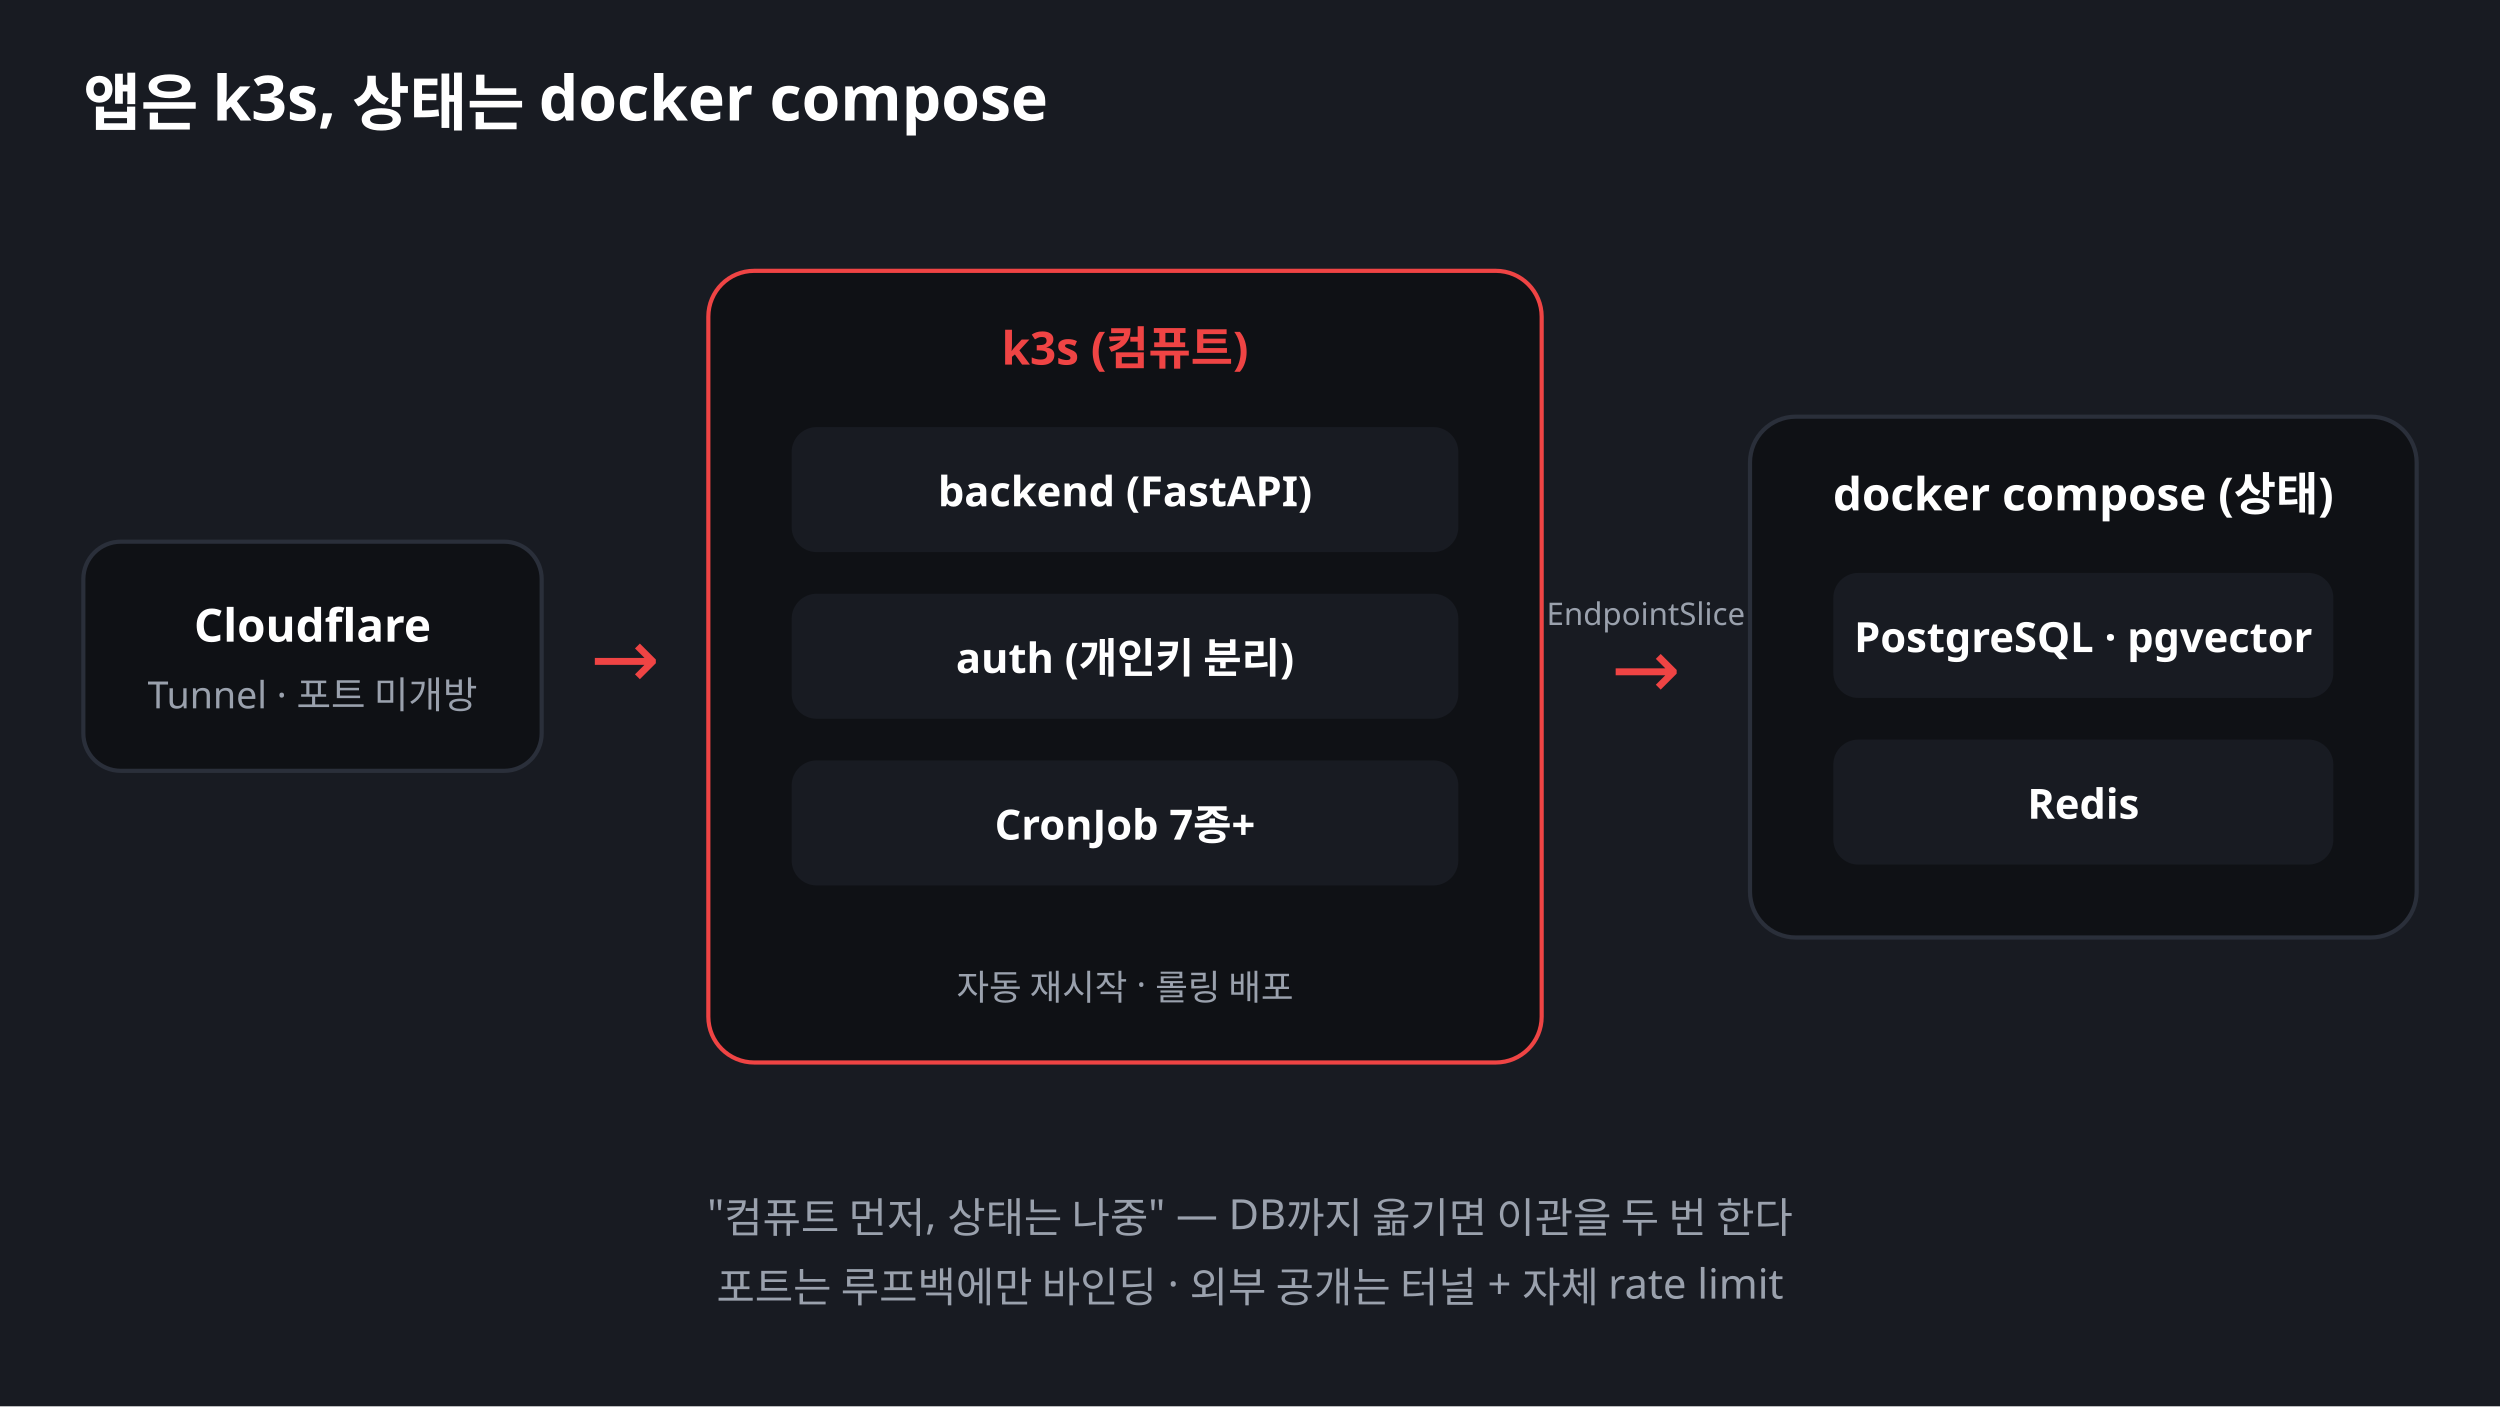
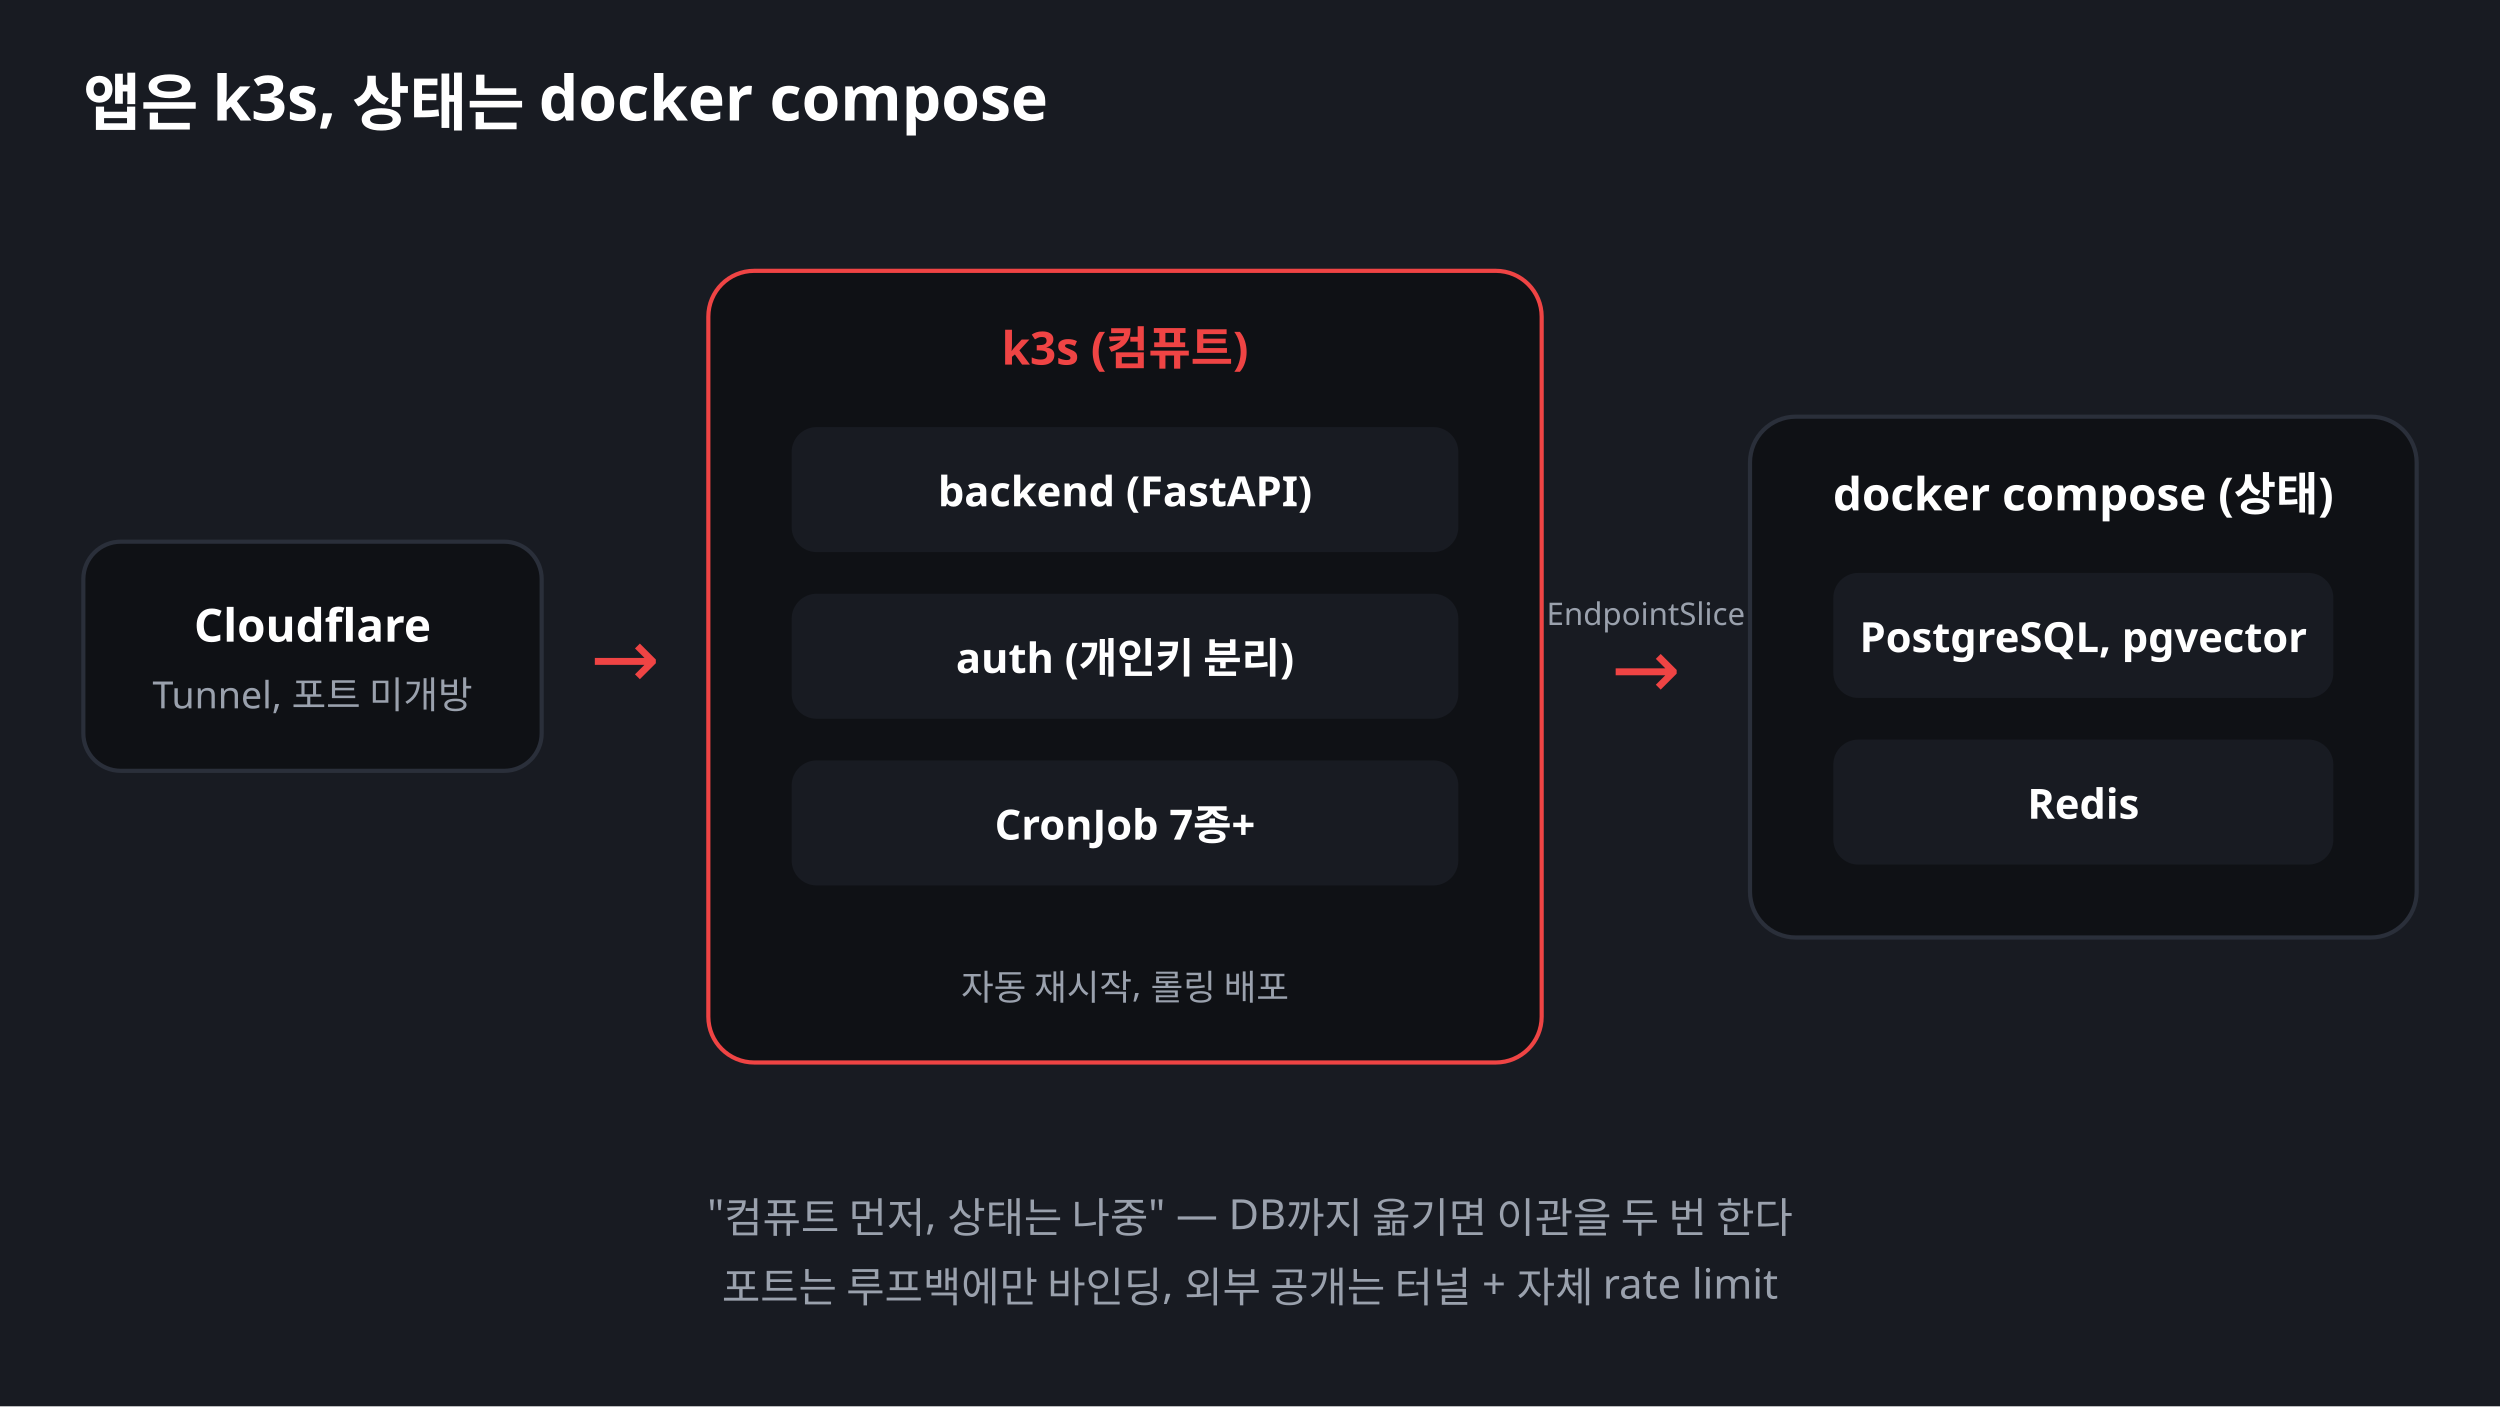
<svg xmlns="http://www.w3.org/2000/svg" viewBox="0 0 1200 675" font-family="Pretendard, 'Apple SD Gothic Neo', sans-serif">
  <rect width="1200" height="675" fill="#181b22" />
  <text x="40" y="60" fill="#fff" font-size="30" font-weight="700">앱은 k3s, 상태는 docker compose</text>
  <g font-size="22" font-weight="700" text-anchor="middle">
    <rect x="40" y="260" width="220" height="110" rx="18" fill="#0f1115" stroke="#2a2f3a" stroke-width="2" />
    <text x="150" y="308" fill="#fff">Cloudflare</text>
-     <text x="150" y="340" fill="#9aa1ad" font-size="18" font-weight="400">Tunnel · 포트 미개방</text>
+     <text x="150" y="340" fill="#9aa1ad" font-size="18" font-weight="400">Tunnel, 포트 미개방</text>
    <rect x="340" y="130" width="400" height="380" rx="22" fill="#0f1115" stroke="#ef4444" stroke-width="2" />
    <text x="540" y="175" fill="#ef4444">k3s (컴퓨트)</text>
    <rect x="380" y="205" width="320" height="60" rx="12" fill="#181b22" />
    <text x="540" y="243" fill="#fff" font-size="20">backend (FastAPI)</text>
    <rect x="380" y="285" width="320" height="60" rx="12" fill="#181b22" />
    <text x="540" y="323" fill="#fff" font-size="20">auth (개인키 분리)</text>
    <rect x="380" y="365" width="320" height="60" rx="12" fill="#181b22" />
    <text x="540" y="403" fill="#fff" font-size="20">CronJob 7종+</text>
-     <text x="540" y="480" fill="#9aa1ad" font-size="17" font-weight="400">자동 재시작 · 롤링 배포</text>
+     <text x="540" y="480" fill="#9aa1ad" font-size="17" font-weight="400">자동 재시작, 롤링 배포</text>
    <rect x="840" y="200" width="320" height="250" rx="22" fill="#0f1115" stroke="#2a2f3a" stroke-width="2" />
    <text x="1000" y="245" fill="#fff">docker compose (상태)</text>
    <rect x="880" y="275" width="240" height="60" rx="12" fill="#181b22" />
-     <text x="1000" y="313" fill="#fff" font-size="20">PostgreSQL · pgvector</text>
+     <text x="1000" y="313" fill="#fff" font-size="20">PostgreSQL, pgvector</text>
    <rect x="880" y="355" width="240" height="60" rx="12" fill="#181b22" />
    <text x="1000" y="393" fill="#fff" font-size="20">Redis</text>
  </g>
  <g fill="#ef4444" font-size="40" text-anchor="middle">
    <text x="300" y="330">→</text>
    <text x="790" y="335">→</text>
  </g>
  <text x="790" y="300" fill="#9aa1ad" font-size="15" text-anchor="middle">EndpointSlice</text>
  <text x="600" y="590" fill="#9aa1ad" font-size="20" text-anchor="middle">"컴퓨트 먼저, 상태는 나중" — DB까지 옮기면 이관을 두 번 한다</text>
-   <text x="600" y="625" fill="#9aa1ad" font-size="20" text-anchor="middle">포트는 루프백에만 바인딩 · 외부 공개는 터널 + 자체 rate limit</text>
+   <text x="600" y="625" fill="#9aa1ad" font-size="20" text-anchor="middle">포트는 루프백에만 바인딩, 외부 공개는 터널 + 자체 rate limit</text>
</svg>
